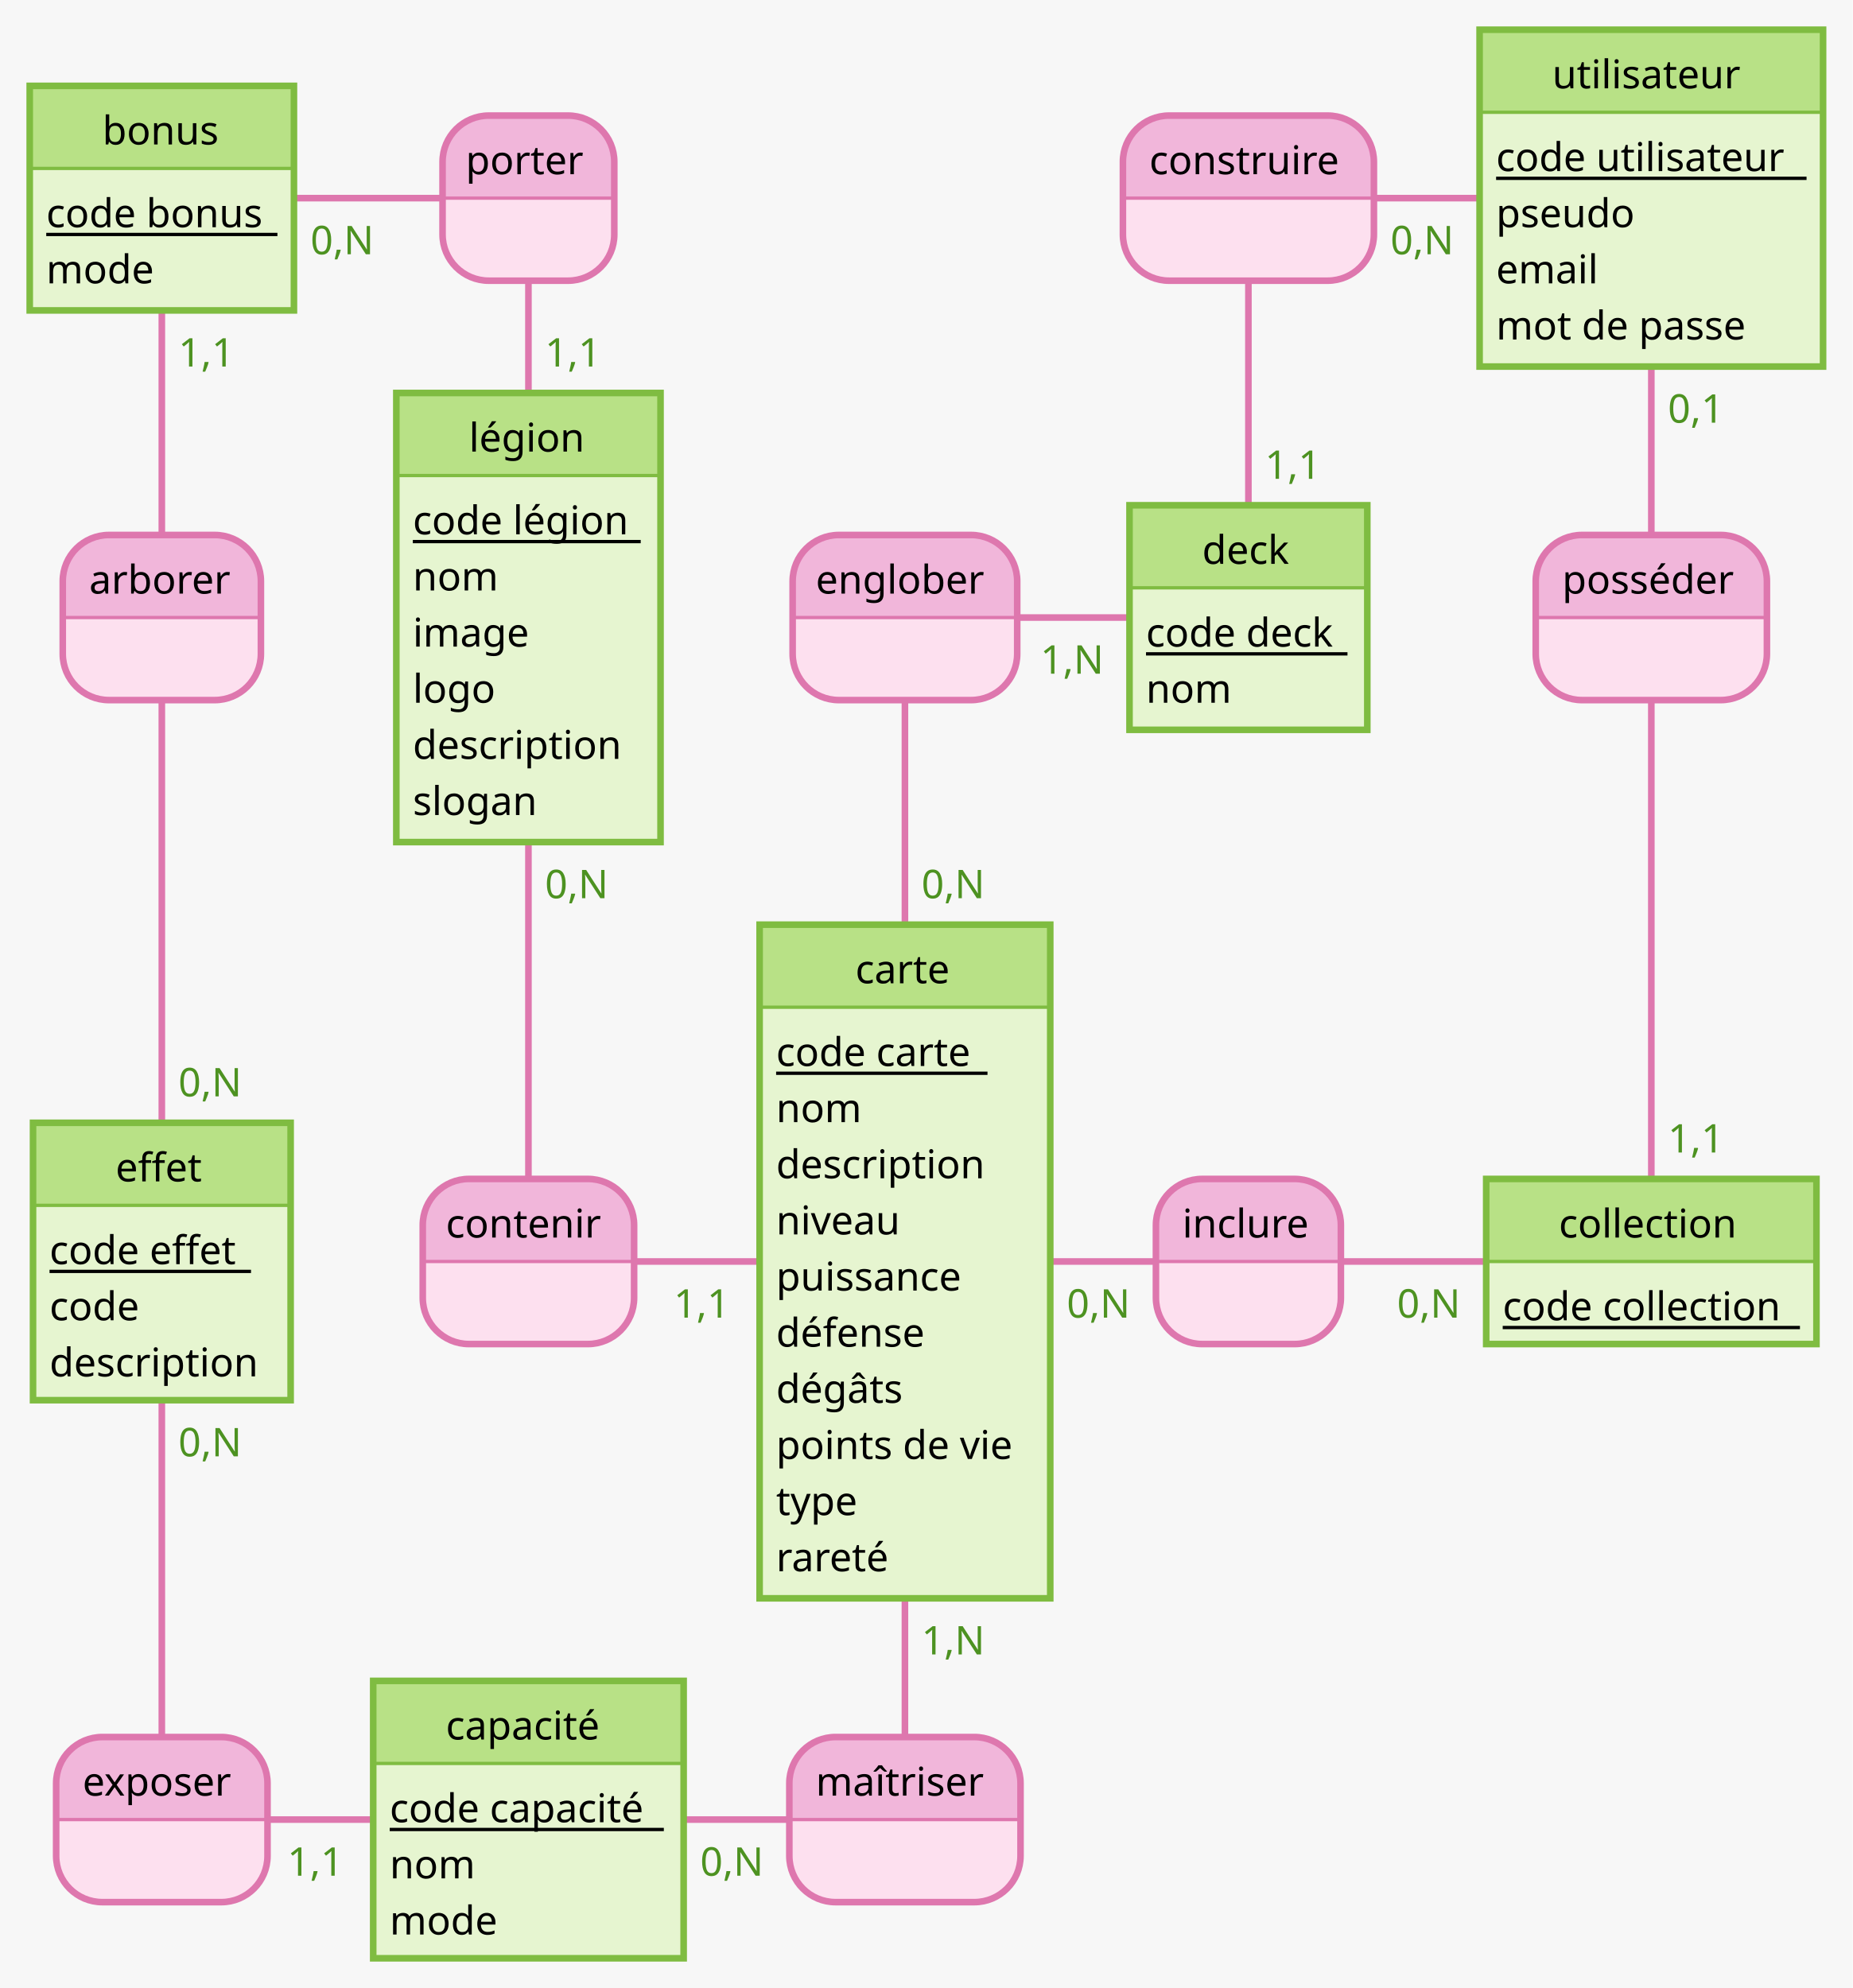
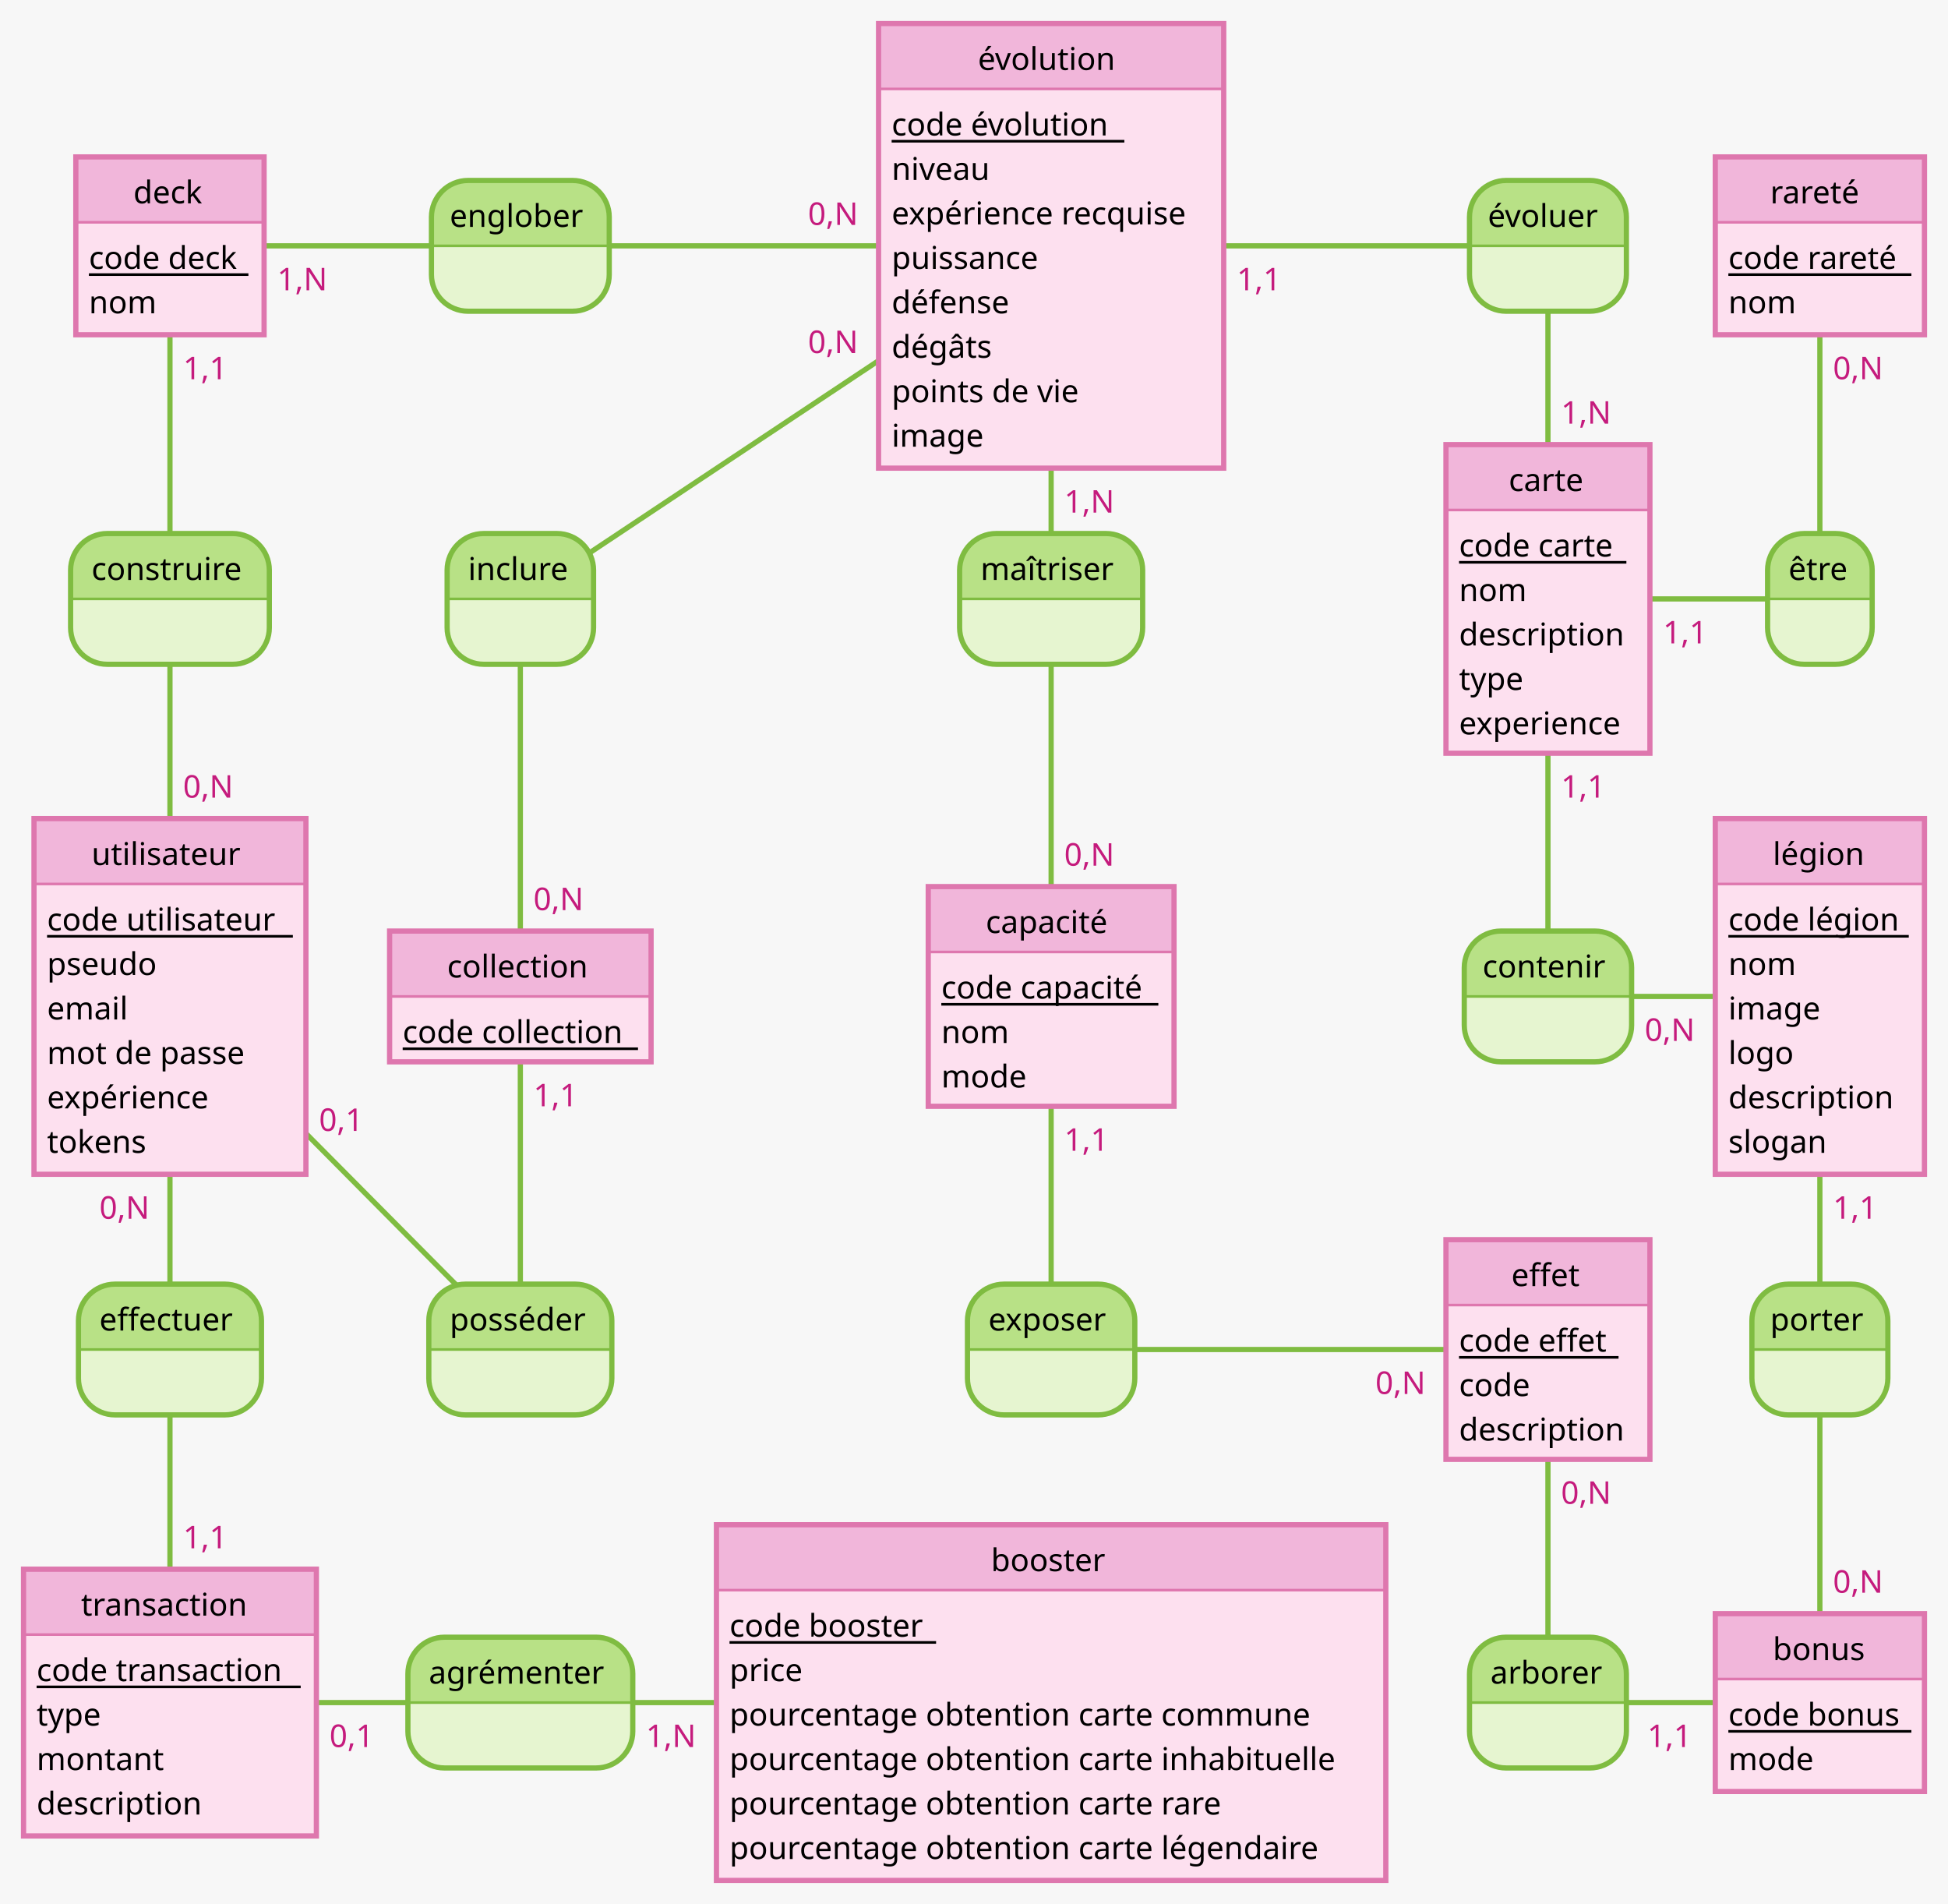
- <svg xmlns="http://www.w3.org/2000/svg" width="561" height="602" viewBox="0 0 561 602">
-   <rect x="0" y="0" width="561" height="602" fill="#f7f7f7" stroke="none" stroke-width="0" />
-   <g>
-     <line x1="160" y1="187" x2="160" y2="60" stroke="#de77ae" stroke-width="2" />
-     <line x1="49" y1="60" x2="160" y2="60" stroke="#de77ae" stroke-width="2" />
-     <g>
-       <path d="M172 35 a14 14 90 0 1 14 14 V60 h-52 V49 a14 14 90 0 1 14 -14" fill="#f1b6da" stroke="#f1b6da" stroke-width="0" />
-       <path d="M186 60 v11 a14 14 90 0 1 -14 14 H148 a14 14 90 0 1 -14 -14 V60 H52" fill="#fde0ef" stroke="#fde0ef" stroke-width="0" />
-       <rect x="134" y="35" width="52" height="50" fill="none" rx="14" stroke="#de77ae" stroke-width="2" />
-       <line x1="134" y1="60" x2="186" y2="60" stroke="#de77ae" stroke-width="1" />
-       <text x="141" y="52.75" fill="#000000" font-family="Verdana" font-size="12">porter</text>
-     </g>
-     <text x="165" y="111" fill="#4d9221" font-family="Verdana" font-size="12">1,1</text>
-     <text x="94" y="77" fill="#4d9221" font-family="Verdana" font-size="12">0,N</text>
-   </g>
-   <g>
-     <line x1="500" y1="60" x2="378" y2="60" stroke="#de77ae" stroke-width="2" />
-     <line x1="378" y1="187" x2="378" y2="60" stroke="#de77ae" stroke-width="2" />
-     <g>
-       <path d="M402 35 a14 14 90 0 1 14 14 V60 h-76 V49 a14 14 90 0 1 14 -14" fill="#f1b6da" stroke="#f1b6da" stroke-width="0" />
-       <path d="M416 60 v11 a14 14 90 0 1 -14 14 H354 a14 14 90 0 1 -14 -14 V60 H76" fill="#fde0ef" stroke="#fde0ef" stroke-width="0" />
-       <rect x="340" y="35" width="76" height="50" fill="none" rx="14" stroke="#de77ae" stroke-width="2" />
-       <line x1="340" y1="60" x2="416" y2="60" stroke="#de77ae" stroke-width="1" />
-       <text x="348" y="52.75" fill="#000000" font-family="Verdana" font-size="12">construire</text>
-     </g>
-     <text x="421" y="77" fill="#4d9221" font-family="Verdana" font-size="12">0,N</text>
-     <text x="383" y="145" fill="#4d9221" font-family="Verdana" font-size="12">1,1</text>
-   </g>
-   <g>
-     <line x1="49" y1="60" x2="49" y2="187" stroke="#de77ae" stroke-width="2" />
-     <line x1="49" y1="382" x2="49" y2="187" stroke="#de77ae" stroke-width="2" />
-     <g>
-       <path d="M65 162 a14 14 90 0 1 14 14 V187 h-60 V176 a14 14 90 0 1 14 -14" fill="#f1b6da" stroke="#f1b6da" stroke-width="0" />
-       <path d="M79 187 v11 a14 14 90 0 1 -14 14 H33 a14 14 90 0 1 -14 -14 V187 H60" fill="#fde0ef" stroke="#fde0ef" stroke-width="0" />
-       <rect x="19" y="162" width="60" height="50" fill="none" rx="14" stroke="#de77ae" stroke-width="2" />
-       <line x1="19" y1="187" x2="79" y2="187" stroke="#de77ae" stroke-width="1" />
-       <text x="27" y="179.75" fill="#000000" font-family="Verdana" font-size="12">arborer</text>
-     </g>
-     <text x="54" y="111" fill="#4d9221" font-family="Verdana" font-size="12">1,1</text>
-     <text x="54" y="332" fill="#4d9221" font-family="Verdana" font-size="12">0,N</text>
-   </g>
-   <g>
-     <line x1="378" y1="187" x2="274" y2="187" stroke="#de77ae" stroke-width="2" />
-     <line x1="274" y1="382" x2="274" y2="187" stroke="#de77ae" stroke-width="2" />
-     <g>
-       <path d="M294 162 a14 14 90 0 1 14 14 V187 h-68 V176 a14 14 90 0 1 14 -14" fill="#f1b6da" stroke="#f1b6da" stroke-width="0" />
-       <path d="M308 187 v11 a14 14 90 0 1 -14 14 H254 a14 14 90 0 1 -14 -14 V187 H68" fill="#fde0ef" stroke="#fde0ef" stroke-width="0" />
-       <rect x="240" y="162" width="68" height="50" fill="none" rx="14" stroke="#de77ae" stroke-width="2" />
-       <line x1="240" y1="187" x2="308" y2="187" stroke="#de77ae" stroke-width="1" />
-       <text x="247" y="179.75" fill="#000000" font-family="Verdana" font-size="12">englober</text>
-     </g>
-     <text x="315" y="204" fill="#4d9221" font-family="Verdana" font-size="12">1,N</text>
-     <text x="279" y="272" fill="#4d9221" font-family="Verdana" font-size="12">0,N</text>
-   </g>
-   <g>
-     <line x1="500" y1="60" x2="500" y2="187" stroke="#de77ae" stroke-width="2" />
-     <line x1="500" y1="382" x2="500" y2="187" stroke="#de77ae" stroke-width="2" />
-     <g>
-       <path d="M521 162 a14 14 90 0 1 14 14 V187 h-70 V176 a14 14 90 0 1 14 -14" fill="#f1b6da" stroke="#f1b6da" stroke-width="0" />
-       <path d="M535 187 v11 a14 14 90 0 1 -14 14 H479 a14 14 90 0 1 -14 -14 V187 H70" fill="#fde0ef" stroke="#fde0ef" stroke-width="0" />
-       <rect x="465" y="162" width="70" height="50" fill="none" rx="14" stroke="#de77ae" stroke-width="2" />
-       <line x1="465" y1="187" x2="535" y2="187" stroke="#de77ae" stroke-width="1" />
-       <text x="473" y="179.75" fill="#000000" font-family="Verdana" font-size="12">posséder</text>
-     </g>
-     <text x="505" y="128" fill="#4d9221" font-family="Verdana" font-size="12">0,1</text>
-     <text x="505" y="349" fill="#4d9221" font-family="Verdana" font-size="12">1,1</text>
-   </g>
-   <g>
-     <line x1="160" y1="187" x2="160" y2="382" stroke="#de77ae" stroke-width="2" />
-     <line x1="274" y1="382" x2="160" y2="382" stroke="#de77ae" stroke-width="2" />
-     <g>
-       <path d="M178 357 a14 14 90 0 1 14 14 V382 h-64 V371 a14 14 90 0 1 14 -14" fill="#f1b6da" stroke="#f1b6da" stroke-width="0" />
-       <path d="M192 382 v11 a14 14 90 0 1 -14 14 H142 a14 14 90 0 1 -14 -14 V382 H64" fill="#fde0ef" stroke="#fde0ef" stroke-width="0" />
-       <rect x="128" y="357" width="64" height="50" fill="none" rx="14" stroke="#de77ae" stroke-width="2" />
-       <line x1="128" y1="382" x2="192" y2="382" stroke="#de77ae" stroke-width="1" />
-       <text x="135" y="374.75" fill="#000000" font-family="Verdana" font-size="12">contenir</text>
-     </g>
-     <text x="165" y="272" fill="#4d9221" font-family="Verdana" font-size="12">0,N</text>
-     <text x="204" y="399" fill="#4d9221" font-family="Verdana" font-size="12">1,1</text>
-   </g>
-   <g>
-     <line x1="500" y1="382" x2="378" y2="382" stroke="#de77ae" stroke-width="2" />
-     <line x1="274" y1="382" x2="378" y2="382" stroke="#de77ae" stroke-width="2" />
-     <g>
-       <path d="M392 357 a14 14 90 0 1 14 14 V382 h-56 V371 a14 14 90 0 1 14 -14" fill="#f1b6da" stroke="#f1b6da" stroke-width="0" />
-       <path d="M406 382 v11 a14 14 90 0 1 -14 14 H364 a14 14 90 0 1 -14 -14 V382 H56" fill="#fde0ef" stroke="#fde0ef" stroke-width="0" />
-       <rect x="350" y="357" width="56" height="50" fill="none" rx="14" stroke="#de77ae" stroke-width="2" />
-       <line x1="350" y1="382" x2="406" y2="382" stroke="#de77ae" stroke-width="1" />
-       <text x="358" y="374.75" fill="#000000" font-family="Verdana" font-size="12">inclure</text>
-     </g>
-     <text x="423" y="399" fill="#4d9221" font-family="Verdana" font-size="12">0,N</text>
-     <text x="323" y="399" fill="#4d9221" font-family="Verdana" font-size="12">0,N</text>
-   </g>
-   <g>
-     <line x1="160" y1="551" x2="49" y2="551" stroke="#de77ae" stroke-width="2" />
-     <line x1="49" y1="382" x2="49" y2="551" stroke="#de77ae" stroke-width="2" />
-     <g>
-       <path d="M67 526 a14 14 90 0 1 14 14 V551 h-64 V540 a14 14 90 0 1 14 -14" fill="#f1b6da" stroke="#f1b6da" stroke-width="0" />
-       <path d="M81 551 v11 a14 14 90 0 1 -14 14 H31 a14 14 90 0 1 -14 -14 V551 H64" fill="#fde0ef" stroke="#fde0ef" stroke-width="0" />
-       <rect x="17" y="526" width="64" height="50" fill="none" rx="14" stroke="#de77ae" stroke-width="2" />
-       <line x1="17" y1="551" x2="81" y2="551" stroke="#de77ae" stroke-width="1" />
-       <text x="25" y="543.75" fill="#000000" font-family="Verdana" font-size="12">exposer</text>
-     </g>
-     <text x="87" y="568" fill="#4d9221" font-family="Verdana" font-size="12">1,1</text>
-     <text x="54" y="441" fill="#4d9221" font-family="Verdana" font-size="12">0,N</text>
-   </g>
-   <g>
-     <line x1="274" y1="382" x2="274" y2="551" stroke="#de77ae" stroke-width="2" />
-     <line x1="160" y1="551" x2="274" y2="551" stroke="#de77ae" stroke-width="2" />
-     <g>
-       <path d="M295 526 a14 14 90 0 1 14 14 V551 h-70 V540 a14 14 90 0 1 14 -14" fill="#f1b6da" stroke="#f1b6da" stroke-width="0" />
-       <path d="M309 551 v11 a14 14 90 0 1 -14 14 H253 a14 14 90 0 1 -14 -14 V551 H70" fill="#fde0ef" stroke="#fde0ef" stroke-width="0" />
-       <rect x="239" y="526" width="70" height="50" fill="none" rx="14" stroke="#de77ae" stroke-width="2" />
-       <line x1="239" y1="551" x2="309" y2="551" stroke="#de77ae" stroke-width="1" />
-       <text x="247" y="543.75" fill="#000000" font-family="Verdana" font-size="12">maîtriser</text>
-     </g>
-     <text x="279" y="501" fill="#4d9221" font-family="Verdana" font-size="12">1,N</text>
-     <text x="212" y="568" fill="#4d9221" font-family="Verdana" font-size="12">0,N</text>
-   </g>
-   <g>
-     <g>
-       <rect x="9" y="26" width="80" height="25" fill="#b8e186" stroke="none" stroke-width="0" opacity="1" />
-       <rect x="9" y="51" width="80" height="43" fill="#e6f5d0" stroke="none" stroke-width="0" opacity="1" />
-       <rect x="9" y="26" width="80" height="68" fill="none" stroke="#7fbc41" stroke-width="2" opacity="1" />
-       <line x1="9" y1="51" x2="89" y2="51" stroke="#7fbc41" stroke-width="1" />
-     </g>
-     <text x="31" y="43.75" fill="#000000" font-family="Verdana" font-size="12">bonus</text>
-     <text x="14" y="68.8" fill="#000000" font-family="Verdana" font-size="12">code bonus</text>
-     <line x1="14" y1="71" x2="84" y2="71" stroke="#000000" stroke-width="1" />
-     <text x="14" y="85.8" fill="#000000" font-family="Verdana" font-size="12">mode</text>
-   </g>
-   <g>
-     <g>
-       <rect x="448" y="9" width="104" height="25" fill="#b8e186" stroke="none" stroke-width="0" opacity="1" />
-       <rect x="448" y="34" width="104" height="77" fill="#e6f5d0" stroke="none" stroke-width="0" opacity="1" />
-       <rect x="448" y="9" width="104" height="102" fill="none" stroke="#7fbc41" stroke-width="2" opacity="1" />
-       <line x1="448" y1="34" x2="552" y2="34" stroke="#7fbc41" stroke-width="1" />
-     </g>
-     <text x="470" y="26.75" fill="#000000" font-family="Verdana" font-size="12">utilisateur</text>
-     <text x="453" y="51.8" fill="#000000" font-family="Verdana" font-size="12">code utilisateur</text>
-     <line x1="453" y1="54" x2="547" y2="54" stroke="#000000" stroke-width="1" />
-     <text x="453" y="68.8" fill="#000000" font-family="Verdana" font-size="12">pseudo</text>
-     <text x="453" y="85.8" fill="#000000" font-family="Verdana" font-size="12">email</text>
-     <text x="453" y="102.8" fill="#000000" font-family="Verdana" font-size="12">mot de passe</text>
-   </g>
-   <g>
-     <g>
-       <rect x="120" y="119" width="80" height="25" fill="#b8e186" stroke="none" stroke-width="0" opacity="1" />
-       <rect x="120" y="144" width="80" height="111" fill="#e6f5d0" stroke="none" stroke-width="0" opacity="1" />
-       <rect x="120" y="119" width="80" height="136" fill="none" stroke="#7fbc41" stroke-width="2" opacity="1" />
-       <line x1="120" y1="144" x2="200" y2="144" stroke="#7fbc41" stroke-width="1" />
-     </g>
-     <text x="142" y="136.75" fill="#000000" font-family="Verdana" font-size="12">légion</text>
-     <text x="125" y="161.8" fill="#000000" font-family="Verdana" font-size="12">code légion</text>
-     <line x1="125" y1="164" x2="194" y2="164" stroke="#000000" stroke-width="1" />
-     <text x="125" y="178.8" fill="#000000" font-family="Verdana" font-size="12">nom</text>
-     <text x="125" y="195.8" fill="#000000" font-family="Verdana" font-size="12">image</text>
-     <text x="125" y="212.8" fill="#000000" font-family="Verdana" font-size="12">logo</text>
-     <text x="125" y="229.8" fill="#000000" font-family="Verdana" font-size="12">description</text>
-     <text x="125" y="246.8" fill="#000000" font-family="Verdana" font-size="12">slogan</text>
-   </g>
-   <g>
-     <g>
-       <rect x="342" y="153" width="72" height="25" fill="#b8e186" stroke="none" stroke-width="0" opacity="1" />
-       <rect x="342" y="178" width="72" height="43" fill="#e6f5d0" stroke="none" stroke-width="0" opacity="1" />
-       <rect x="342" y="153" width="72" height="68" fill="none" stroke="#7fbc41" stroke-width="2" opacity="1" />
-       <line x1="342" y1="178" x2="414" y2="178" stroke="#7fbc41" stroke-width="1" />
-     </g>
-     <text x="364" y="170.75" fill="#000000" font-family="Verdana" font-size="12">deck</text>
-     <text x="347" y="195.8" fill="#000000" font-family="Verdana" font-size="12">code deck</text>
-     <line x1="347" y1="198" x2="408" y2="198" stroke="#000000" stroke-width="1" />
-     <text x="347" y="212.8" fill="#000000" font-family="Verdana" font-size="12">nom</text>
-   </g>
-   <g>
-     <g>
-       <rect x="10" y="340" width="78" height="25" fill="#b8e186" stroke="none" stroke-width="0" opacity="1" />
-       <rect x="10" y="365" width="78" height="59" fill="#e6f5d0" stroke="none" stroke-width="0" opacity="1" />
-       <rect x="10" y="340" width="78" height="84" fill="none" stroke="#7fbc41" stroke-width="2" opacity="1" />
-       <line x1="10" y1="365" x2="88" y2="365" stroke="#7fbc41" stroke-width="1" />
-     </g>
-     <text x="35" y="357.75" fill="#000000" font-family="Verdana" font-size="12">effet</text>
-     <text x="15" y="382.8" fill="#000000" font-family="Verdana" font-size="12">code effet</text>
-     <line x1="15" y1="385" x2="76" y2="385" stroke="#000000" stroke-width="1" />
-     <text x="15" y="399.8" fill="#000000" font-family="Verdana" font-size="12">code</text>
-     <text x="15" y="416.8" fill="#000000" font-family="Verdana" font-size="12">description</text>
-   </g>
-   <g>
-     <g>
-       <rect x="230" y="280" width="88" height="25" fill="#b8e186" stroke="none" stroke-width="0" opacity="1" />
-       <rect x="230" y="305" width="88" height="179" fill="#e6f5d0" stroke="none" stroke-width="0" opacity="1" />
-       <rect x="230" y="280" width="88" height="204" fill="none" stroke="#7fbc41" stroke-width="2" opacity="1" />
-       <line x1="230" y1="305" x2="318" y2="305" stroke="#7fbc41" stroke-width="1" />
-     </g>
-     <text x="259" y="297.75" fill="#000000" font-family="Verdana" font-size="12">carte</text>
-     <text x="235" y="322.8" fill="#000000" font-family="Verdana" font-size="12">code carte</text>
-     <line x1="235" y1="325" x2="299" y2="325" stroke="#000000" stroke-width="1" />
-     <text x="235" y="339.8" fill="#000000" font-family="Verdana" font-size="12">nom</text>
-     <text x="235" y="356.8" fill="#000000" font-family="Verdana" font-size="12">description</text>
-     <text x="235" y="373.8" fill="#000000" font-family="Verdana" font-size="12">niveau</text>
-     <text x="235" y="390.8" fill="#000000" font-family="Verdana" font-size="12">puissance</text>
-     <text x="235" y="407.8" fill="#000000" font-family="Verdana" font-size="12">défense</text>
-     <text x="235" y="424.8" fill="#000000" font-family="Verdana" font-size="12">dégâts</text>
-     <text x="235" y="441.8" fill="#000000" font-family="Verdana" font-size="12">points de vie</text>
-     <text x="235" y="458.8" fill="#000000" font-family="Verdana" font-size="12">type</text>
-     <text x="235" y="475.8" fill="#000000" font-family="Verdana" font-size="12">rareté</text>
-   </g>
-   <g>
-     <g>
-       <rect x="450" y="357" width="100" height="25" fill="#b8e186" stroke="none" stroke-width="0" opacity="1" />
-       <rect x="450" y="382" width="100" height="25" fill="#e6f5d0" stroke="none" stroke-width="0" opacity="1" />
-       <rect x="450" y="357" width="100" height="50" fill="none" stroke="#7fbc41" stroke-width="2" opacity="1" />
-       <line x1="450" y1="382" x2="550" y2="382" stroke="#7fbc41" stroke-width="1" />
-     </g>
-     <text x="472" y="374.75" fill="#000000" font-family="Verdana" font-size="12">collection</text>
-     <text x="455" y="399.8" fill="#000000" font-family="Verdana" font-size="12">code collection</text>
-     <line x1="455" y1="402" x2="545" y2="402" stroke="#000000" stroke-width="1" />
-   </g>
-   <g>
-     <g>
-       <rect x="113" y="509" width="94" height="25" fill="#b8e186" stroke="none" stroke-width="0" opacity="1" />
-       <rect x="113" y="534" width="94" height="59" fill="#e6f5d0" stroke="none" stroke-width="0" opacity="1" />
-       <rect x="113" y="509" width="94" height="84" fill="none" stroke="#7fbc41" stroke-width="2" opacity="1" />
-       <line x1="113" y1="534" x2="207" y2="534" stroke="#7fbc41" stroke-width="1" />
-     </g>
-     <text x="135" y="526.75" fill="#000000" font-family="Verdana" font-size="12">capacité</text>
-     <text x="118" y="551.8" fill="#000000" font-family="Verdana" font-size="12">code capacité</text>
-     <line x1="118" y1="554" x2="201" y2="554" stroke="#000000" stroke-width="1" />
-     <text x="118" y="568.8" fill="#000000" font-family="Verdana" font-size="12">nom</text>
-     <text x="118" y="585.8" fill="#000000" font-family="Verdana" font-size="12">mode</text>
+ <svg xmlns="http://www.w3.org/2000/svg" width="745" height="728" viewBox="0 0 745 728">
+   <rect x="0" y="0" width="745" height="728" fill="#f7f7f7" stroke="none" stroke-width="0" />
+   <g>
+     <line x1="65" y1="94" x2="199" y2="94" stroke="#7fbc41" stroke-width="2" />
+     <line x1="402" y1="94" x2="199" y2="94" stroke="#7fbc41" stroke-width="2" />
+     <g>
+       <path d="M219 69 a14 14 90 0 1 14 14 V94 h-68 V83 a14 14 90 0 1 14 -14" fill="#b8e186" stroke="#b8e186" stroke-width="0" />
+       <path d="M233 94 v11 a14 14 90 0 1 -14 14 H179 a14 14 90 0 1 -14 -14 V94 H68" fill="#e6f5d0" stroke="#e6f5d0" stroke-width="0" />
+       <rect x="165" y="69" width="68" height="50" fill="none" rx="14" stroke="#7fbc41" stroke-width="2" />
+       <line x1="165" y1="94" x2="233" y2="94" stroke="#7fbc41" stroke-width="1" />
+       <text x="172" y="86.75" fill="#000000" font-family="Verdana" font-size="12">englober</text>
+     </g>
+     <text x="106" y="111" fill="#c51b7d" font-family="Verdana" font-size="12">1,N</text>
+     <text x="309" y="86" fill="#c51b7d" font-family="Verdana" font-size="12">0,N</text>
+   </g>
+   <g>
+     <line x1="592" y1="229" x2="592" y2="94" stroke="#7fbc41" stroke-width="2" />
+     <line x1="402" y1="94" x2="592" y2="94" stroke="#7fbc41" stroke-width="2" />
+     <g>
+       <path d="M608 69 a14 14 90 0 1 14 14 V94 h-60 V83 a14 14 90 0 1 14 -14" fill="#b8e186" stroke="#b8e186" stroke-width="0" />
+       <path d="M622 94 v11 a14 14 90 0 1 -14 14 H576 a14 14 90 0 1 -14 -14 V94 H60" fill="#e6f5d0" stroke="#e6f5d0" stroke-width="0" />
+       <rect x="562" y="69" width="60" height="50" fill="none" rx="14" stroke="#7fbc41" stroke-width="2" />
+       <line x1="562" y1="94" x2="622" y2="94" stroke="#7fbc41" stroke-width="1" />
+       <text x="569" y="86.75" fill="#000000" font-family="Verdana" font-size="12">évoluer</text>
+     </g>
+     <text x="597" y="162" fill="#c51b7d" font-family="Verdana" font-size="12">1,N</text>
+     <text x="473" y="111" fill="#c51b7d" font-family="Verdana" font-size="12">1,1</text>
+   </g>
+   <g>
+     <line x1="65" y1="381" x2="65" y2="229" stroke="#7fbc41" stroke-width="2" />
+     <line x1="65" y1="94" x2="65" y2="229" stroke="#7fbc41" stroke-width="2" />
+     <g>
+       <path d="M89 204 a14 14 90 0 1 14 14 V229 h-76 V218 a14 14 90 0 1 14 -14" fill="#b8e186" stroke="#b8e186" stroke-width="0" />
+       <path d="M103 229 v11 a14 14 90 0 1 -14 14 H41 a14 14 90 0 1 -14 -14 V229 H76" fill="#e6f5d0" stroke="#e6f5d0" stroke-width="0" />
+       <rect x="27" y="204" width="76" height="50" fill="none" rx="14" stroke="#7fbc41" stroke-width="2" />
+       <line x1="27" y1="229" x2="103" y2="229" stroke="#7fbc41" stroke-width="1" />
+       <text x="35" y="221.75" fill="#000000" font-family="Verdana" font-size="12">construire</text>
+     </g>
+     <text x="70" y="305" fill="#c51b7d" font-family="Verdana" font-size="12">0,N</text>
+     <text x="70" y="145" fill="#c51b7d" font-family="Verdana" font-size="12">1,1</text>
+   </g>
+   <g>
+     <line x1="199" y1="381" x2="199" y2="229" stroke="#7fbc41" stroke-width="2" />
+     <line x1="402" y1="94" x2="199" y2="229" stroke="#7fbc41" stroke-width="2" />
+     <g>
+       <path d="M213 204 a14 14 90 0 1 14 14 V229 h-56 V218 a14 14 90 0 1 14 -14" fill="#b8e186" stroke="#b8e186" stroke-width="0" />
+       <path d="M227 229 v11 a14 14 90 0 1 -14 14 H185 a14 14 90 0 1 -14 -14 V229 H56" fill="#e6f5d0" stroke="#e6f5d0" stroke-width="0" />
+       <rect x="171" y="204" width="56" height="50" fill="none" rx="14" stroke="#7fbc41" stroke-width="2" />
+       <line x1="171" y1="229" x2="227" y2="229" stroke="#7fbc41" stroke-width="1" />
+       <text x="179" y="221.75" fill="#000000" font-family="Verdana" font-size="12">inclure</text>
+     </g>
+     <text x="204" y="348" fill="#c51b7d" font-family="Verdana" font-size="12">0,N</text>
+     <text x="309" y="134.99" fill="#c51b7d" font-family="Verdana" font-size="12">0,N</text>
+   </g>
+   <g>
+     <line x1="402" y1="94" x2="402" y2="229" stroke="#7fbc41" stroke-width="2" />
+     <line x1="402" y1="381" x2="402" y2="229" stroke="#7fbc41" stroke-width="2" />
+     <g>
+       <path d="M423 204 a14 14 90 0 1 14 14 V229 h-70 V218 a14 14 90 0 1 14 -14" fill="#b8e186" stroke="#b8e186" stroke-width="0" />
+       <path d="M437 229 v11 a14 14 90 0 1 -14 14 H381 a14 14 90 0 1 -14 -14 V229 H70" fill="#e6f5d0" stroke="#e6f5d0" stroke-width="0" />
+       <rect x="367" y="204" width="70" height="50" fill="none" rx="14" stroke="#7fbc41" stroke-width="2" />
+       <line x1="367" y1="229" x2="437" y2="229" stroke="#7fbc41" stroke-width="1" />
+       <text x="375" y="221.75" fill="#000000" font-family="Verdana" font-size="12">maîtriser</text>
+     </g>
+     <text x="407" y="196" fill="#c51b7d" font-family="Verdana" font-size="12">1,N</text>
+     <text x="407" y="331" fill="#c51b7d" font-family="Verdana" font-size="12">0,N</text>
+   </g>
+   <g>
+     <line x1="592" y1="229" x2="696" y2="229" stroke="#7fbc41" stroke-width="2" />
+     <line x1="696" y1="94" x2="696" y2="229" stroke="#7fbc41" stroke-width="2" />
+     <g>
+       <path d="M702 204 a14 14 90 0 1 14 14 V229 h-40 V218 a14 14 90 0 1 14 -14" fill="#b8e186" stroke="#b8e186" stroke-width="0" />
+       <path d="M716 229 v11 a14 14 90 0 1 -14 14 H690 a14 14 90 0 1 -14 -14 V229 H40" fill="#e6f5d0" stroke="#e6f5d0" stroke-width="0" />
+       <rect x="676" y="204" width="40" height="50" fill="none" rx="14" stroke="#7fbc41" stroke-width="2" />
+       <line x1="676" y1="229" x2="716" y2="229" stroke="#7fbc41" stroke-width="1" />
+       <text x="684" y="221.75" fill="#000000" font-family="Verdana" font-size="12">être</text>
+     </g>
+     <text x="636" y="246" fill="#c51b7d" font-family="Verdana" font-size="12">1,1</text>
+     <text x="701" y="145" fill="#c51b7d" font-family="Verdana" font-size="12">0,N</text>
+   </g>
+   <g>
+     <line x1="696" y1="381" x2="592" y2="381" stroke="#7fbc41" stroke-width="2" />
+     <line x1="592" y1="229" x2="592" y2="381" stroke="#7fbc41" stroke-width="2" />
+     <g>
+       <path d="M610 356 a14 14 90 0 1 14 14 V381 h-64 V370 a14 14 90 0 1 14 -14" fill="#b8e186" stroke="#b8e186" stroke-width="0" />
+       <path d="M624 381 v11 a14 14 90 0 1 -14 14 H574 a14 14 90 0 1 -14 -14 V381 H64" fill="#e6f5d0" stroke="#e6f5d0" stroke-width="0" />
+       <rect x="560" y="356" width="64" height="50" fill="none" rx="14" stroke="#7fbc41" stroke-width="2" />
+       <line x1="560" y1="381" x2="624" y2="381" stroke="#7fbc41" stroke-width="1" />
+       <text x="567" y="373.75" fill="#000000" font-family="Verdana" font-size="12">contenir</text>
+     </g>
+     <text x="629" y="398" fill="#c51b7d" font-family="Verdana" font-size="12">0,N</text>
+     <text x="597" y="305" fill="#c51b7d" font-family="Verdana" font-size="12">1,1</text>
+   </g>
+   <g>
+     <line x1="65" y1="381" x2="65" y2="516" stroke="#7fbc41" stroke-width="2" />
+     <line x1="65" y1="651" x2="65" y2="516" stroke="#7fbc41" stroke-width="2" />
+     <g>
+       <path d="M86 491 a14 14 90 0 1 14 14 V516 h-70 V505 a14 14 90 0 1 14 -14" fill="#b8e186" stroke="#b8e186" stroke-width="0" />
+       <path d="M100 516 v11 a14 14 90 0 1 -14 14 H44 a14 14 90 0 1 -14 -14 V516 H70" fill="#e6f5d0" stroke="#e6f5d0" stroke-width="0" />
+       <rect x="30" y="491" width="70" height="50" fill="none" rx="14" stroke="#7fbc41" stroke-width="2" />
+       <line x1="30" y1="516" x2="100" y2="516" stroke="#7fbc41" stroke-width="1" />
+       <text x="38" y="508.75" fill="#000000" font-family="Verdana" font-size="12">effectuer</text>
+     </g>
+     <text x="38" y="466" fill="#c51b7d" font-family="Verdana" font-size="12">0,N</text>
+     <text x="70" y="592" fill="#c51b7d" font-family="Verdana" font-size="12">1,1</text>
+   </g>
+   <g>
+     <line x1="65" y1="381" x2="199" y2="516" stroke="#7fbc41" stroke-width="2" />
+     <line x1="199" y1="381" x2="199" y2="516" stroke="#7fbc41" stroke-width="2" />
+     <g>
+       <path d="M220 491 a14 14 90 0 1 14 14 V516 h-70 V505 a14 14 90 0 1 14 -14" fill="#b8e186" stroke="#b8e186" stroke-width="0" />
+       <path d="M234 516 v11 a14 14 90 0 1 -14 14 H178 a14 14 90 0 1 -14 -14 V516 H70" fill="#e6f5d0" stroke="#e6f5d0" stroke-width="0" />
+       <rect x="164" y="491" width="70" height="50" fill="none" rx="14" stroke="#7fbc41" stroke-width="2" />
+       <line x1="164" y1="516" x2="234" y2="516" stroke="#7fbc41" stroke-width="1" />
+       <text x="172" y="508.75" fill="#000000" font-family="Verdana" font-size="12">posséder</text>
+     </g>
+     <text x="122" y="432.42" fill="#c51b7d" font-family="Verdana" font-size="12">0,1</text>
+     <text x="204" y="423" fill="#c51b7d" font-family="Verdana" font-size="12">1,1</text>
+   </g>
+   <g>
+     <line x1="402" y1="381" x2="402" y2="516" stroke="#7fbc41" stroke-width="2" />
+     <line x1="592" y1="516" x2="402" y2="516" stroke="#7fbc41" stroke-width="2" />
+     <g>
+       <path d="M420 491 a14 14 90 0 1 14 14 V516 h-64 V505 a14 14 90 0 1 14 -14" fill="#b8e186" stroke="#b8e186" stroke-width="0" />
+       <path d="M434 516 v11 a14 14 90 0 1 -14 14 H384 a14 14 90 0 1 -14 -14 V516 H64" fill="#e6f5d0" stroke="#e6f5d0" stroke-width="0" />
+       <rect x="370" y="491" width="64" height="50" fill="none" rx="14" stroke="#7fbc41" stroke-width="2" />
+       <line x1="370" y1="516" x2="434" y2="516" stroke="#7fbc41" stroke-width="1" />
+       <text x="378" y="508.75" fill="#000000" font-family="Verdana" font-size="12">exposer</text>
+     </g>
+     <text x="407" y="440" fill="#c51b7d" font-family="Verdana" font-size="12">1,1</text>
+     <text x="526" y="533" fill="#c51b7d" font-family="Verdana" font-size="12">0,N</text>
+   </g>
+   <g>
+     <line x1="696" y1="381" x2="696" y2="516" stroke="#7fbc41" stroke-width="2" />
+     <line x1="696" y1="651" x2="696" y2="516" stroke="#7fbc41" stroke-width="2" />
+     <g>
+       <path d="M708 491 a14 14 90 0 1 14 14 V516 h-52 V505 a14 14 90 0 1 14 -14" fill="#b8e186" stroke="#b8e186" stroke-width="0" />
+       <path d="M722 516 v11 a14 14 90 0 1 -14 14 H684 a14 14 90 0 1 -14 -14 V516 H52" fill="#e6f5d0" stroke="#e6f5d0" stroke-width="0" />
+       <rect x="670" y="491" width="52" height="50" fill="none" rx="14" stroke="#7fbc41" stroke-width="2" />
+       <line x1="670" y1="516" x2="722" y2="516" stroke="#7fbc41" stroke-width="1" />
+       <text x="677" y="508.75" fill="#000000" font-family="Verdana" font-size="12">porter</text>
+     </g>
+     <text x="701" y="466" fill="#c51b7d" font-family="Verdana" font-size="12">1,1</text>
+     <text x="701" y="609" fill="#c51b7d" font-family="Verdana" font-size="12">0,N</text>
+   </g>
+   <g>
+     <line x1="402" y1="651" x2="199" y2="651" stroke="#7fbc41" stroke-width="2" />
+     <line x1="65" y1="651" x2="199" y2="651" stroke="#7fbc41" stroke-width="2" />
+     <g>
+       <path d="M228 626 a14 14 90 0 1 14 14 V651 h-86 V640 a14 14 90 0 1 14 -14" fill="#b8e186" stroke="#b8e186" stroke-width="0" />
+       <path d="M242 651 v11 a14 14 90 0 1 -14 14 H170 a14 14 90 0 1 -14 -14 V651 H86" fill="#e6f5d0" stroke="#e6f5d0" stroke-width="0" />
+       <rect x="156" y="626" width="86" height="50" fill="none" rx="14" stroke="#7fbc41" stroke-width="2" />
+       <line x1="156" y1="651" x2="242" y2="651" stroke="#7fbc41" stroke-width="1" />
+       <text x="164" y="643.75" fill="#000000" font-family="Verdana" font-size="12">agrémenter</text>
+     </g>
+     <text x="247" y="668" fill="#c51b7d" font-family="Verdana" font-size="12">1,N</text>
+     <text x="126" y="668" fill="#c51b7d" font-family="Verdana" font-size="12">0,1</text>
+   </g>
+   <g>
+     <line x1="696" y1="651" x2="592" y2="651" stroke="#7fbc41" stroke-width="2" />
+     <line x1="592" y1="516" x2="592" y2="651" stroke="#7fbc41" stroke-width="2" />
+     <g>
+       <path d="M608 626 a14 14 90 0 1 14 14 V651 h-60 V640 a14 14 90 0 1 14 -14" fill="#b8e186" stroke="#b8e186" stroke-width="0" />
+       <path d="M622 651 v11 a14 14 90 0 1 -14 14 H576 a14 14 90 0 1 -14 -14 V651 H60" fill="#e6f5d0" stroke="#e6f5d0" stroke-width="0" />
+       <rect x="562" y="626" width="60" height="50" fill="none" rx="14" stroke="#7fbc41" stroke-width="2" />
+       <line x1="562" y1="651" x2="622" y2="651" stroke="#7fbc41" stroke-width="1" />
+       <text x="570" y="643.75" fill="#000000" font-family="Verdana" font-size="12">arborer</text>
+     </g>
+     <text x="630" y="668" fill="#c51b7d" font-family="Verdana" font-size="12">1,1</text>
+     <text x="597" y="575" fill="#c51b7d" font-family="Verdana" font-size="12">0,N</text>
+   </g>
+   <g>
+     <g>
+       <rect x="29" y="60" width="72" height="25" fill="#f1b6da" stroke="none" stroke-width="0" opacity="1" />
+       <rect x="29" y="85" width="72" height="43" fill="#fde0ef" stroke="none" stroke-width="0" opacity="1" />
+       <rect x="29" y="60" width="72" height="68" fill="none" stroke="#de77ae" stroke-width="2" opacity="1" />
+       <line x1="29" y1="85" x2="101" y2="85" stroke="#de77ae" stroke-width="1" />
+     </g>
+     <text x="51" y="77.75" fill="#000000" font-family="Verdana" font-size="12">deck</text>
+     <text x="34" y="102.8" fill="#000000" font-family="Verdana" font-size="12">code deck</text>
+     <line x1="34" y1="105" x2="95" y2="105" stroke="#000000" stroke-width="1" />
+     <text x="34" y="119.8" fill="#000000" font-family="Verdana" font-size="12">nom</text>
+   </g>
+   <g>
+     <g>
+       <rect x="336" y="9" width="132" height="25" fill="#f1b6da" stroke="none" stroke-width="0" opacity="1" />
+       <rect x="336" y="34" width="132" height="145" fill="#fde0ef" stroke="none" stroke-width="0" opacity="1" />
+       <rect x="336" y="9" width="132" height="170" fill="none" stroke="#de77ae" stroke-width="2" opacity="1" />
+       <line x1="336" y1="34" x2="468" y2="34" stroke="#de77ae" stroke-width="1" />
+     </g>
+     <text x="374" y="26.75" fill="#000000" font-family="Verdana" font-size="12">évolution</text>
+     <text x="341" y="51.8" fill="#000000" font-family="Verdana" font-size="12">code évolution</text>
+     <line x1="341" y1="54" x2="430" y2="54" stroke="#000000" stroke-width="1" />
+     <text x="341" y="68.8" fill="#000000" font-family="Verdana" font-size="12">niveau</text>
+     <text x="341" y="85.8" fill="#000000" font-family="Verdana" font-size="12">expérience recquise</text>
+     <text x="341" y="102.8" fill="#000000" font-family="Verdana" font-size="12">puissance</text>
+     <text x="341" y="119.8" fill="#000000" font-family="Verdana" font-size="12">défense</text>
+     <text x="341" y="136.8" fill="#000000" font-family="Verdana" font-size="12">dégâts</text>
+     <text x="341" y="153.8" fill="#000000" font-family="Verdana" font-size="12">points de vie</text>
+     <text x="341" y="170.8" fill="#000000" font-family="Verdana" font-size="12">image</text>
+   </g>
+   <g>
+     <g>
+       <rect x="656" y="60" width="80" height="25" fill="#f1b6da" stroke="none" stroke-width="0" opacity="1" />
+       <rect x="656" y="85" width="80" height="43" fill="#fde0ef" stroke="none" stroke-width="0" opacity="1" />
+       <rect x="656" y="60" width="80" height="68" fill="none" stroke="#de77ae" stroke-width="2" opacity="1" />
+       <line x1="656" y1="85" x2="736" y2="85" stroke="#de77ae" stroke-width="1" />
+     </g>
+     <text x="677" y="77.75" fill="#000000" font-family="Verdana" font-size="12">rareté</text>
+     <text x="661" y="102.8" fill="#000000" font-family="Verdana" font-size="12">code rareté</text>
+     <line x1="661" y1="105" x2="731" y2="105" stroke="#000000" stroke-width="1" />
+     <text x="661" y="119.8" fill="#000000" font-family="Verdana" font-size="12">nom</text>
+   </g>
+   <g>
+     <g>
+       <rect x="553" y="170" width="78" height="25" fill="#f1b6da" stroke="none" stroke-width="0" opacity="1" />
+       <rect x="553" y="195" width="78" height="93" fill="#fde0ef" stroke="none" stroke-width="0" opacity="1" />
+       <rect x="553" y="170" width="78" height="118" fill="none" stroke="#de77ae" stroke-width="2" opacity="1" />
+       <line x1="553" y1="195" x2="631" y2="195" stroke="#de77ae" stroke-width="1" />
+     </g>
+     <text x="577" y="187.75" fill="#000000" font-family="Verdana" font-size="12">carte</text>
+     <text x="558" y="212.8" fill="#000000" font-family="Verdana" font-size="12">code carte</text>
+     <line x1="558" y1="215" x2="622" y2="215" stroke="#000000" stroke-width="1" />
+     <text x="558" y="229.8" fill="#000000" font-family="Verdana" font-size="12">nom</text>
+     <text x="558" y="246.8" fill="#000000" font-family="Verdana" font-size="12">description</text>
+     <text x="558" y="263.8" fill="#000000" font-family="Verdana" font-size="12">type</text>
+     <text x="558" y="280.8" fill="#000000" font-family="Verdana" font-size="12">experience</text>
+   </g>
+   <g>
+     <g>
+       <rect x="13" y="313" width="104" height="25" fill="#f1b6da" stroke="none" stroke-width="0" opacity="1" />
+       <rect x="13" y="338" width="104" height="111" fill="#fde0ef" stroke="none" stroke-width="0" opacity="1" />
+       <rect x="13" y="313" width="104" height="136" fill="none" stroke="#de77ae" stroke-width="2" opacity="1" />
+       <line x1="13" y1="338" x2="117" y2="338" stroke="#de77ae" stroke-width="1" />
+     </g>
+     <text x="35" y="330.75" fill="#000000" font-family="Verdana" font-size="12">utilisateur</text>
+     <text x="18" y="355.8" fill="#000000" font-family="Verdana" font-size="12">code utilisateur</text>
+     <line x1="18" y1="358" x2="112" y2="358" stroke="#000000" stroke-width="1" />
+     <text x="18" y="372.8" fill="#000000" font-family="Verdana" font-size="12">pseudo</text>
+     <text x="18" y="389.8" fill="#000000" font-family="Verdana" font-size="12">email</text>
+     <text x="18" y="406.8" fill="#000000" font-family="Verdana" font-size="12">mot de passe</text>
+     <text x="18" y="423.8" fill="#000000" font-family="Verdana" font-size="12">expérience</text>
+     <text x="18" y="440.8" fill="#000000" font-family="Verdana" font-size="12">tokens</text>
+   </g>
+   <g>
+     <g>
+       <rect x="149" y="356" width="100" height="25" fill="#f1b6da" stroke="none" stroke-width="0" opacity="1" />
+       <rect x="149" y="381" width="100" height="25" fill="#fde0ef" stroke="none" stroke-width="0" opacity="1" />
+       <rect x="149" y="356" width="100" height="50" fill="none" stroke="#de77ae" stroke-width="2" opacity="1" />
+       <line x1="149" y1="381" x2="249" y2="381" stroke="#de77ae" stroke-width="1" />
+     </g>
+     <text x="171" y="373.75" fill="#000000" font-family="Verdana" font-size="12">collection</text>
+     <text x="154" y="398.8" fill="#000000" font-family="Verdana" font-size="12">code collection</text>
+     <line x1="154" y1="401" x2="244" y2="401" stroke="#000000" stroke-width="1" />
+   </g>
+   <g>
+     <g>
+       <rect x="355" y="339" width="94" height="25" fill="#f1b6da" stroke="none" stroke-width="0" opacity="1" />
+       <rect x="355" y="364" width="94" height="59" fill="#fde0ef" stroke="none" stroke-width="0" opacity="1" />
+       <rect x="355" y="339" width="94" height="84" fill="none" stroke="#de77ae" stroke-width="2" opacity="1" />
+       <line x1="355" y1="364" x2="449" y2="364" stroke="#de77ae" stroke-width="1" />
+     </g>
+     <text x="377" y="356.75" fill="#000000" font-family="Verdana" font-size="12">capacité</text>
+     <text x="360" y="381.8" fill="#000000" font-family="Verdana" font-size="12">code capacité</text>
+     <line x1="360" y1="384" x2="443" y2="384" stroke="#000000" stroke-width="1" />
+     <text x="360" y="398.8" fill="#000000" font-family="Verdana" font-size="12">nom</text>
+     <text x="360" y="415.8" fill="#000000" font-family="Verdana" font-size="12">mode</text>
+   </g>
+   <g>
+     <g>
+       <rect x="656" y="313" width="80" height="25" fill="#f1b6da" stroke="none" stroke-width="0" opacity="1" />
+       <rect x="656" y="338" width="80" height="111" fill="#fde0ef" stroke="none" stroke-width="0" opacity="1" />
+       <rect x="656" y="313" width="80" height="136" fill="none" stroke="#de77ae" stroke-width="2" opacity="1" />
+       <line x1="656" y1="338" x2="736" y2="338" stroke="#de77ae" stroke-width="1" />
+     </g>
+     <text x="678" y="330.75" fill="#000000" font-family="Verdana" font-size="12">légion</text>
+     <text x="661" y="355.8" fill="#000000" font-family="Verdana" font-size="12">code légion</text>
+     <line x1="661" y1="358" x2="730" y2="358" stroke="#000000" stroke-width="1" />
+     <text x="661" y="372.8" fill="#000000" font-family="Verdana" font-size="12">nom</text>
+     <text x="661" y="389.8" fill="#000000" font-family="Verdana" font-size="12">image</text>
+     <text x="661" y="406.8" fill="#000000" font-family="Verdana" font-size="12">logo</text>
+     <text x="661" y="423.8" fill="#000000" font-family="Verdana" font-size="12">description</text>
+     <text x="661" y="440.8" fill="#000000" font-family="Verdana" font-size="12">slogan</text>
+   </g>
+   <g>
+     <g>
+       <rect x="553" y="474" width="78" height="25" fill="#f1b6da" stroke="none" stroke-width="0" opacity="1" />
+       <rect x="553" y="499" width="78" height="59" fill="#fde0ef" stroke="none" stroke-width="0" opacity="1" />
+       <rect x="553" y="474" width="78" height="84" fill="none" stroke="#de77ae" stroke-width="2" opacity="1" />
+       <line x1="553" y1="499" x2="631" y2="499" stroke="#de77ae" stroke-width="1" />
+     </g>
+     <text x="578" y="491.75" fill="#000000" font-family="Verdana" font-size="12">effet</text>
+     <text x="558" y="516.8" fill="#000000" font-family="Verdana" font-size="12">code effet</text>
+     <line x1="558" y1="519" x2="619" y2="519" stroke="#000000" stroke-width="1" />
+     <text x="558" y="533.8" fill="#000000" font-family="Verdana" font-size="12">code</text>
+     <text x="558" y="550.8" fill="#000000" font-family="Verdana" font-size="12">description</text>
+   </g>
+   <g>
+     <g>
+       <rect x="9" y="600" width="112" height="25" fill="#f1b6da" stroke="none" stroke-width="0" opacity="1" />
+       <rect x="9" y="625" width="112" height="77" fill="#fde0ef" stroke="none" stroke-width="0" opacity="1" />
+       <rect x="9" y="600" width="112" height="102" fill="none" stroke="#de77ae" stroke-width="2" opacity="1" />
+       <line x1="9" y1="625" x2="121" y2="625" stroke="#de77ae" stroke-width="1" />
+     </g>
+     <text x="31" y="617.75" fill="#000000" font-family="Verdana" font-size="12">transaction</text>
+     <text x="14" y="642.8" fill="#000000" font-family="Verdana" font-size="12">code transaction</text>
+     <line x1="14" y1="645" x2="115" y2="645" stroke="#000000" stroke-width="1" />
+     <text x="14" y="659.8" fill="#000000" font-family="Verdana" font-size="12">type</text>
+     <text x="14" y="676.8" fill="#000000" font-family="Verdana" font-size="12">montant</text>
+     <text x="14" y="693.8" fill="#000000" font-family="Verdana" font-size="12">description</text>
+   </g>
+   <g>
+     <g>
+       <rect x="274" y="583" width="256" height="25" fill="#f1b6da" stroke="none" stroke-width="0" opacity="1" />
+       <rect x="274" y="608" width="256" height="111" fill="#fde0ef" stroke="none" stroke-width="0" opacity="1" />
+       <rect x="274" y="583" width="256" height="136" fill="none" stroke="#de77ae" stroke-width="2" opacity="1" />
+       <line x1="274" y1="608" x2="530" y2="608" stroke="#de77ae" stroke-width="1" />
+     </g>
+     <text x="379" y="600.75" fill="#000000" font-family="Verdana" font-size="12">booster</text>
+     <text x="279" y="625.8" fill="#000000" font-family="Verdana" font-size="12">code booster</text>
+     <line x1="279" y1="628" x2="358" y2="628" stroke="#000000" stroke-width="1" />
+     <text x="279" y="642.8" fill="#000000" font-family="Verdana" font-size="12">price</text>
+     <text x="279" y="659.8" fill="#000000" font-family="Verdana" font-size="12">pourcentage obtention carte commune</text>
+     <text x="279" y="676.8" fill="#000000" font-family="Verdana" font-size="12">pourcentage obtention carte inhabituelle</text>
+     <text x="279" y="693.8" fill="#000000" font-family="Verdana" font-size="12">pourcentage obtention carte rare</text>
+     <text x="279" y="710.8" fill="#000000" font-family="Verdana" font-size="12">pourcentage obtention carte légendaire</text>
+   </g>
+   <g>
+     <g>
+       <rect x="656" y="617" width="80" height="25" fill="#f1b6da" stroke="none" stroke-width="0" opacity="1" />
+       <rect x="656" y="642" width="80" height="43" fill="#fde0ef" stroke="none" stroke-width="0" opacity="1" />
+       <rect x="656" y="617" width="80" height="68" fill="none" stroke="#de77ae" stroke-width="2" opacity="1" />
+       <line x1="656" y1="642" x2="736" y2="642" stroke="#de77ae" stroke-width="1" />
+     </g>
+     <text x="678" y="634.75" fill="#000000" font-family="Verdana" font-size="12">bonus</text>
+     <text x="661" y="659.8" fill="#000000" font-family="Verdana" font-size="12">code bonus</text>
+     <line x1="661" y1="662" x2="731" y2="662" stroke="#000000" stroke-width="1" />
+     <text x="661" y="676.8" fill="#000000" font-family="Verdana" font-size="12">mode</text>
  </g>
</svg>
